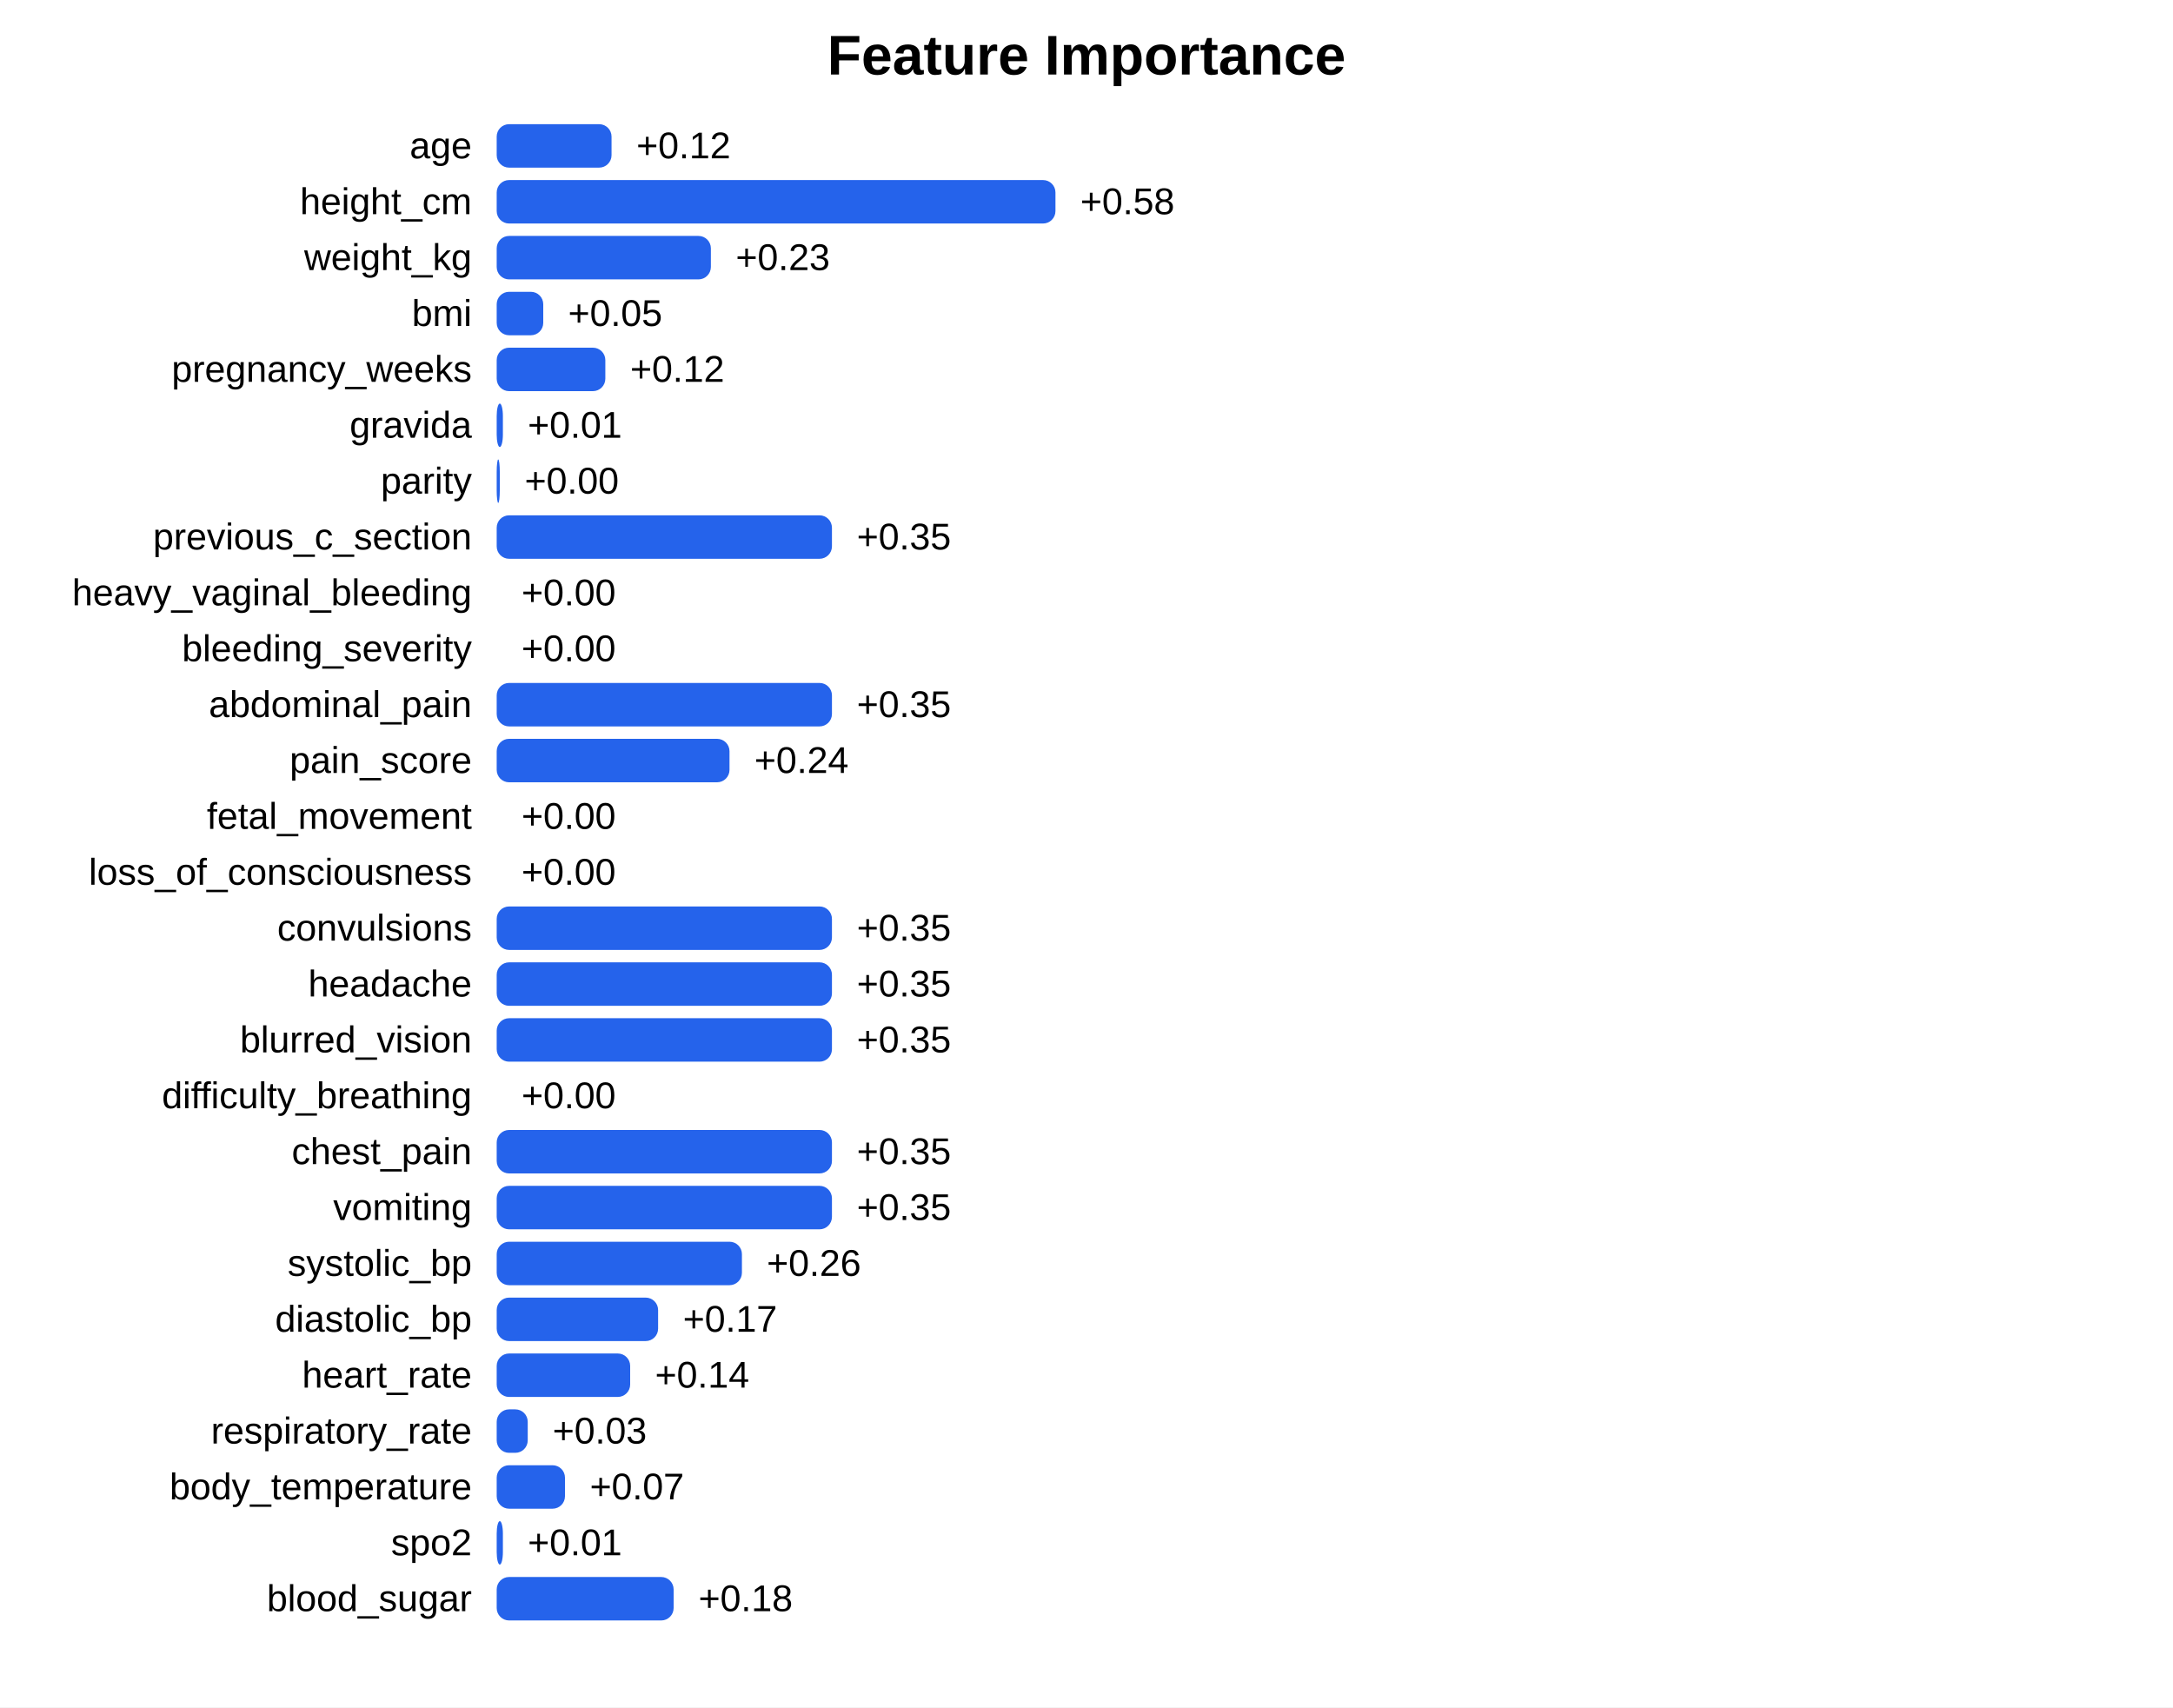
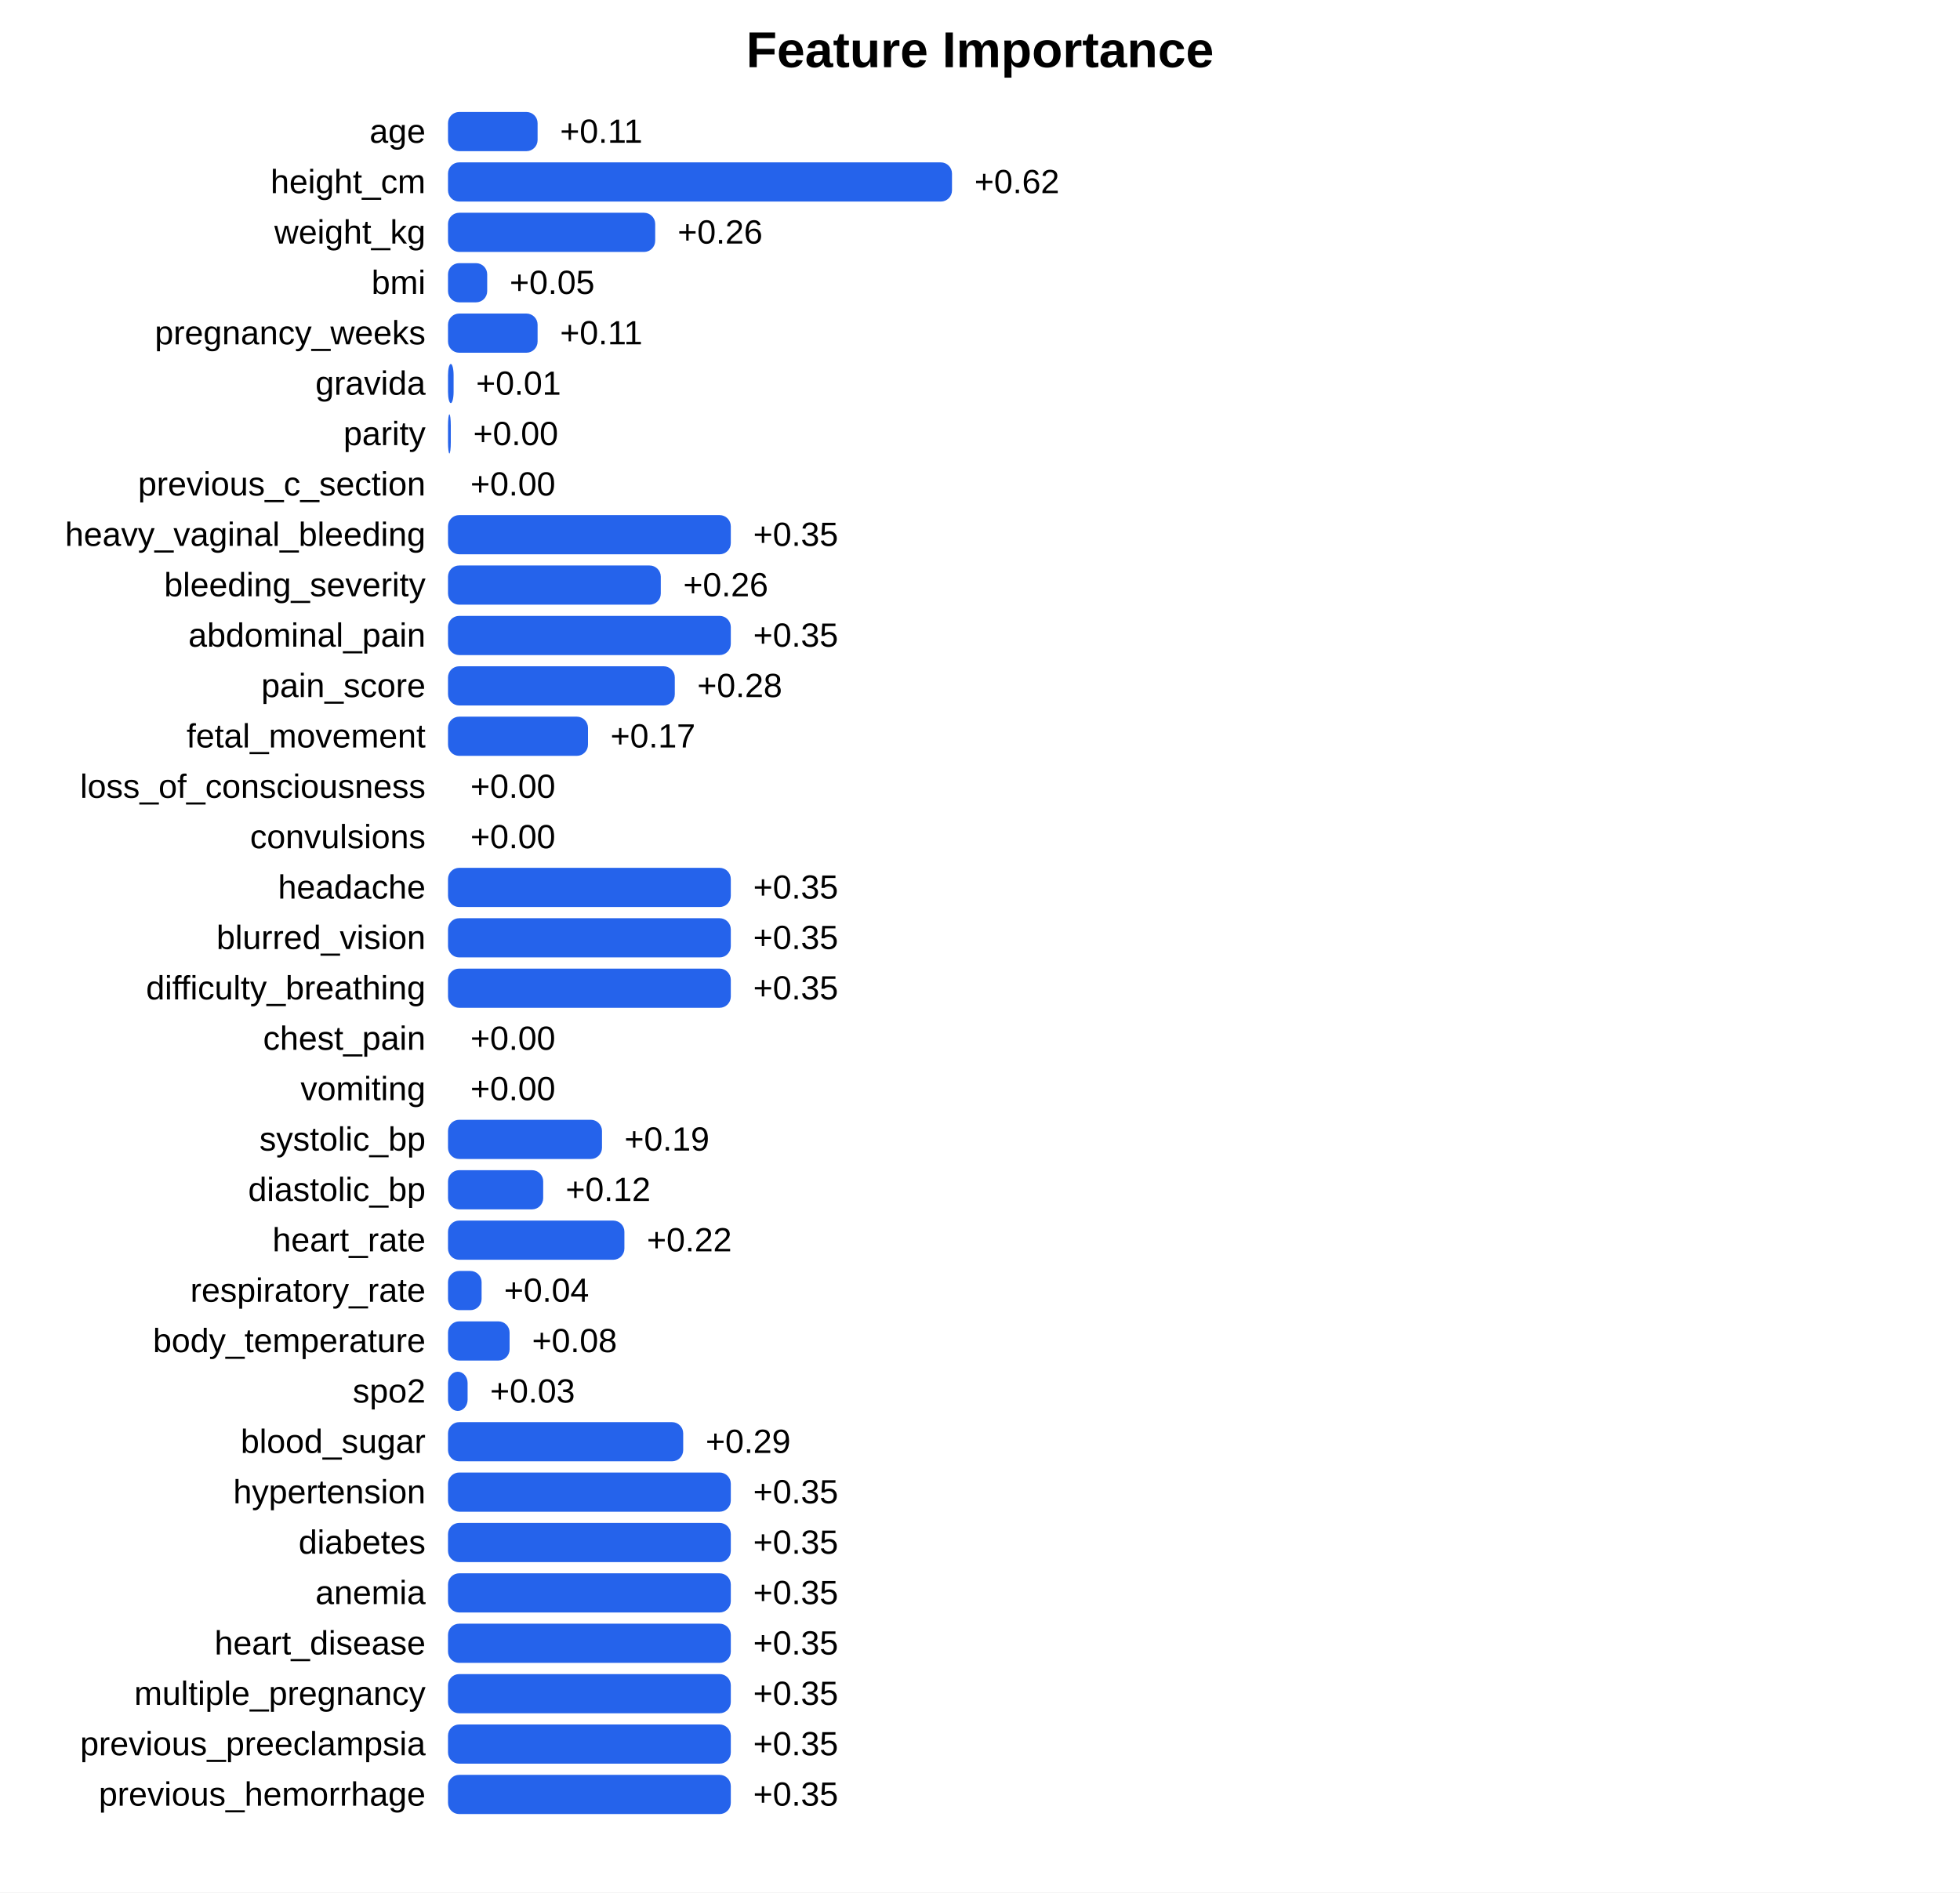
- <svg xmlns="http://www.w3.org/2000/svg" width="700" height="550" viewBox="0 0 700 550">
+ <svg xmlns="http://www.w3.org/2000/svg" width="700" height="676" viewBox="0 0 700 676">
  <rect width="100%" height="100%" fill="white" />
  <text x="350.0" y="24" text-anchor="middle" font-size="18" font-family="Arial" font-weight="bold">Feature Importance</text>
-   <rect x="160" y="40" width="37" height="14" fill="#2563eb" rx="4" />
+   <rect x="160" y="40" width="32" height="14" fill="#2563eb" rx="4" />
  <text x="152" y="51" text-anchor="end" font-size="12" font-family="Arial">age</text>
-   <text x="205" y="51" font-size="12" font-family="Arial">+0.12</text>
+   <text x="200" y="51" font-size="12" font-family="Arial">+0.11</text>
  <rect x="160" y="58" width="180" height="14" fill="#2563eb" rx="4" />
  <text x="152" y="69" text-anchor="end" font-size="12" font-family="Arial">height_cm</text>
-   <text x="348" y="69" font-size="12" font-family="Arial">+0.58</text>
-   <rect x="160" y="76" width="69" height="14" fill="#2563eb" rx="4" />
+   <text x="348" y="69" font-size="12" font-family="Arial">+0.62</text>
+   <rect x="160" y="76" width="74" height="14" fill="#2563eb" rx="4" />
  <text x="152" y="87" text-anchor="end" font-size="12" font-family="Arial">weight_kg</text>
-   <text x="237" y="87" font-size="12" font-family="Arial">+0.23</text>
-   <rect x="160" y="94" width="15" height="14" fill="#2563eb" rx="4" />
+   <text x="242" y="87" font-size="12" font-family="Arial">+0.26</text>
+   <rect x="160" y="94" width="14" height="14" fill="#2563eb" rx="4" />
  <text x="152" y="105" text-anchor="end" font-size="12" font-family="Arial">bmi</text>
-   <text x="183" y="105" font-size="12" font-family="Arial">+0.05</text>
-   <rect x="160" y="112" width="35" height="14" fill="#2563eb" rx="4" />
+   <text x="182" y="105" font-size="12" font-family="Arial">+0.05</text>
+   <rect x="160" y="112" width="32" height="14" fill="#2563eb" rx="4" />
  <text x="152" y="123" text-anchor="end" font-size="12" font-family="Arial">pregnancy_weeks</text>
-   <text x="203" y="123" font-size="12" font-family="Arial">+0.12</text>
+   <text x="200" y="123" font-size="12" font-family="Arial">+0.11</text>
  <rect x="160" y="130" width="2" height="14" fill="#2563eb" rx="4" />
  <text x="152" y="141" text-anchor="end" font-size="12" font-family="Arial">gravida</text>
  <text x="170" y="141" font-size="12" font-family="Arial">+0.01</text>
  <rect x="160" y="148" width="1" height="14" fill="#2563eb" rx="4" />
  <text x="152" y="159" text-anchor="end" font-size="12" font-family="Arial">parity</text>
  <text x="169" y="159" font-size="12" font-family="Arial">+0.00</text>
-   <rect x="160" y="166" width="108" height="14" fill="#2563eb" rx="4" />
+   <rect x="160" y="166" width="0" height="14" fill="#2563eb" rx="4" />
  <text x="152" y="177" text-anchor="end" font-size="12" font-family="Arial">previous_c_section</text>
-   <text x="276" y="177" font-size="12" font-family="Arial">+0.35</text>
-   <rect x="160" y="184" width="0" height="14" fill="#2563eb" rx="4" />
+   <text x="168" y="177" font-size="12" font-family="Arial">+0.00</text>
+   <rect x="160" y="184" width="101" height="14" fill="#2563eb" rx="4" />
  <text x="152" y="195" text-anchor="end" font-size="12" font-family="Arial">heavy_vaginal_bleeding</text>
-   <text x="168" y="195" font-size="12" font-family="Arial">+0.00</text>
-   <rect x="160" y="202" width="0" height="14" fill="#2563eb" rx="4" />
+   <text x="269" y="195" font-size="12" font-family="Arial">+0.35</text>
+   <rect x="160" y="202" width="76" height="14" fill="#2563eb" rx="4" />
  <text x="152" y="213" text-anchor="end" font-size="12" font-family="Arial">bleeding_severity</text>
-   <text x="168" y="213" font-size="12" font-family="Arial">+0.00</text>
-   <rect x="160" y="220" width="108" height="14" fill="#2563eb" rx="4" />
+   <text x="244" y="213" font-size="12" font-family="Arial">+0.26</text>
+   <rect x="160" y="220" width="101" height="14" fill="#2563eb" rx="4" />
  <text x="152" y="231" text-anchor="end" font-size="12" font-family="Arial">abdominal_pain</text>
-   <text x="276" y="231" font-size="12" font-family="Arial">+0.35</text>
-   <rect x="160" y="238" width="75" height="14" fill="#2563eb" rx="4" />
+   <text x="269" y="231" font-size="12" font-family="Arial">+0.35</text>
+   <rect x="160" y="238" width="81" height="14" fill="#2563eb" rx="4" />
  <text x="152" y="249" text-anchor="end" font-size="12" font-family="Arial">pain_score</text>
-   <text x="243" y="249" font-size="12" font-family="Arial">+0.24</text>
-   <rect x="160" y="256" width="0" height="14" fill="#2563eb" rx="4" />
+   <text x="249" y="249" font-size="12" font-family="Arial">+0.28</text>
+   <rect x="160" y="256" width="50" height="14" fill="#2563eb" rx="4" />
  <text x="152" y="267" text-anchor="end" font-size="12" font-family="Arial">fetal_movement</text>
-   <text x="168" y="267" font-size="12" font-family="Arial">+0.00</text>
+   <text x="218" y="267" font-size="12" font-family="Arial">+0.17</text>
  <rect x="160" y="274" width="0" height="14" fill="#2563eb" rx="4" />
  <text x="152" y="285" text-anchor="end" font-size="12" font-family="Arial">loss_of_consciousness</text>
  <text x="168" y="285" font-size="12" font-family="Arial">+0.00</text>
-   <rect x="160" y="292" width="108" height="14" fill="#2563eb" rx="4" />
+   <rect x="160" y="292" width="0" height="14" fill="#2563eb" rx="4" />
  <text x="152" y="303" text-anchor="end" font-size="12" font-family="Arial">convulsions</text>
-   <text x="276" y="303" font-size="12" font-family="Arial">+0.35</text>
-   <rect x="160" y="310" width="108" height="14" fill="#2563eb" rx="4" />
+   <text x="168" y="303" font-size="12" font-family="Arial">+0.00</text>
+   <rect x="160" y="310" width="101" height="14" fill="#2563eb" rx="4" />
  <text x="152" y="321" text-anchor="end" font-size="12" font-family="Arial">headache</text>
-   <text x="276" y="321" font-size="12" font-family="Arial">+0.35</text>
-   <rect x="160" y="328" width="108" height="14" fill="#2563eb" rx="4" />
+   <text x="269" y="321" font-size="12" font-family="Arial">+0.35</text>
+   <rect x="160" y="328" width="101" height="14" fill="#2563eb" rx="4" />
  <text x="152" y="339" text-anchor="end" font-size="12" font-family="Arial">blurred_vision</text>
-   <text x="276" y="339" font-size="12" font-family="Arial">+0.35</text>
-   <rect x="160" y="346" width="0" height="14" fill="#2563eb" rx="4" />
+   <text x="269" y="339" font-size="12" font-family="Arial">+0.35</text>
+   <rect x="160" y="346" width="101" height="14" fill="#2563eb" rx="4" />
  <text x="152" y="357" text-anchor="end" font-size="12" font-family="Arial">difficulty_breathing</text>
-   <text x="168" y="357" font-size="12" font-family="Arial">+0.00</text>
-   <rect x="160" y="364" width="108" height="14" fill="#2563eb" rx="4" />
+   <text x="269" y="357" font-size="12" font-family="Arial">+0.35</text>
+   <rect x="160" y="364" width="0" height="14" fill="#2563eb" rx="4" />
  <text x="152" y="375" text-anchor="end" font-size="12" font-family="Arial">chest_pain</text>
-   <text x="276" y="375" font-size="12" font-family="Arial">+0.35</text>
-   <rect x="160" y="382" width="108" height="14" fill="#2563eb" rx="4" />
+   <text x="168" y="375" font-size="12" font-family="Arial">+0.00</text>
+   <rect x="160" y="382" width="0" height="14" fill="#2563eb" rx="4" />
  <text x="152" y="393" text-anchor="end" font-size="12" font-family="Arial">vomiting</text>
-   <text x="276" y="393" font-size="12" font-family="Arial">+0.35</text>
-   <rect x="160" y="400" width="79" height="14" fill="#2563eb" rx="4" />
+   <text x="168" y="393" font-size="12" font-family="Arial">+0.00</text>
+   <rect x="160" y="400" width="55" height="14" fill="#2563eb" rx="4" />
  <text x="152" y="411" text-anchor="end" font-size="12" font-family="Arial">systolic_bp</text>
-   <text x="247" y="411" font-size="12" font-family="Arial">+0.26</text>
-   <rect x="160" y="418" width="52" height="14" fill="#2563eb" rx="4" />
+   <text x="223" y="411" font-size="12" font-family="Arial">+0.19</text>
+   <rect x="160" y="418" width="34" height="14" fill="#2563eb" rx="4" />
  <text x="152" y="429" text-anchor="end" font-size="12" font-family="Arial">diastolic_bp</text>
-   <text x="220" y="429" font-size="12" font-family="Arial">+0.17</text>
-   <rect x="160" y="436" width="43" height="14" fill="#2563eb" rx="4" />
+   <text x="202" y="429" font-size="12" font-family="Arial">+0.12</text>
+   <rect x="160" y="436" width="63" height="14" fill="#2563eb" rx="4" />
  <text x="152" y="447" text-anchor="end" font-size="12" font-family="Arial">heart_rate</text>
-   <text x="211" y="447" font-size="12" font-family="Arial">+0.14</text>
-   <rect x="160" y="454" width="10" height="14" fill="#2563eb" rx="4" />
+   <text x="231" y="447" font-size="12" font-family="Arial">+0.22</text>
+   <rect x="160" y="454" width="12" height="14" fill="#2563eb" rx="4" />
  <text x="152" y="465" text-anchor="end" font-size="12" font-family="Arial">respiratory_rate</text>
-   <text x="178" y="465" font-size="12" font-family="Arial">+0.03</text>
+   <text x="180" y="465" font-size="12" font-family="Arial">+0.04</text>
  <rect x="160" y="472" width="22" height="14" fill="#2563eb" rx="4" />
  <text x="152" y="483" text-anchor="end" font-size="12" font-family="Arial">body_temperature</text>
-   <text x="190" y="483" font-size="12" font-family="Arial">+0.07</text>
-   <rect x="160" y="490" width="2" height="14" fill="#2563eb" rx="4" />
+   <text x="190" y="483" font-size="12" font-family="Arial">+0.08</text>
+   <rect x="160" y="490" width="7" height="14" fill="#2563eb" rx="4" />
  <text x="152" y="501" text-anchor="end" font-size="12" font-family="Arial">spo2</text>
-   <text x="170" y="501" font-size="12" font-family="Arial">+0.01</text>
-   <rect x="160" y="508" width="57" height="14" fill="#2563eb" rx="4" />
+   <text x="175" y="501" font-size="12" font-family="Arial">+0.03</text>
+   <rect x="160" y="508" width="84" height="14" fill="#2563eb" rx="4" />
  <text x="152" y="519" text-anchor="end" font-size="12" font-family="Arial">blood_sugar</text>
-   <text x="225" y="519" font-size="12" font-family="Arial">+0.18</text>
+   <text x="252" y="519" font-size="12" font-family="Arial">+0.29</text>
+   <rect x="160" y="526" width="101" height="14" fill="#2563eb" rx="4" />
+   <text x="152" y="537" text-anchor="end" font-size="12" font-family="Arial">hypertension</text>
+   <text x="269" y="537" font-size="12" font-family="Arial">+0.35</text>
+   <rect x="160" y="544" width="101" height="14" fill="#2563eb" rx="4" />
+   <text x="152" y="555" text-anchor="end" font-size="12" font-family="Arial">diabetes</text>
+   <text x="269" y="555" font-size="12" font-family="Arial">+0.35</text>
+   <rect x="160" y="562" width="101" height="14" fill="#2563eb" rx="4" />
+   <text x="152" y="573" text-anchor="end" font-size="12" font-family="Arial">anemia</text>
+   <text x="269" y="573" font-size="12" font-family="Arial">+0.35</text>
+   <rect x="160" y="580" width="101" height="14" fill="#2563eb" rx="4" />
+   <text x="152" y="591" text-anchor="end" font-size="12" font-family="Arial">heart_disease</text>
+   <text x="269" y="591" font-size="12" font-family="Arial">+0.35</text>
+   <rect x="160" y="598" width="101" height="14" fill="#2563eb" rx="4" />
+   <text x="152" y="609" text-anchor="end" font-size="12" font-family="Arial">multiple_pregnancy</text>
+   <text x="269" y="609" font-size="12" font-family="Arial">+0.35</text>
+   <rect x="160" y="616" width="101" height="14" fill="#2563eb" rx="4" />
+   <text x="152" y="627" text-anchor="end" font-size="12" font-family="Arial">previous_preeclampsia</text>
+   <text x="269" y="627" font-size="12" font-family="Arial">+0.35</text>
+   <rect x="160" y="634" width="101" height="14" fill="#2563eb" rx="4" />
+   <text x="152" y="645" text-anchor="end" font-size="12" font-family="Arial">previous_hemorrhage</text>
+   <text x="269" y="645" font-size="12" font-family="Arial">+0.35</text>
</svg>
